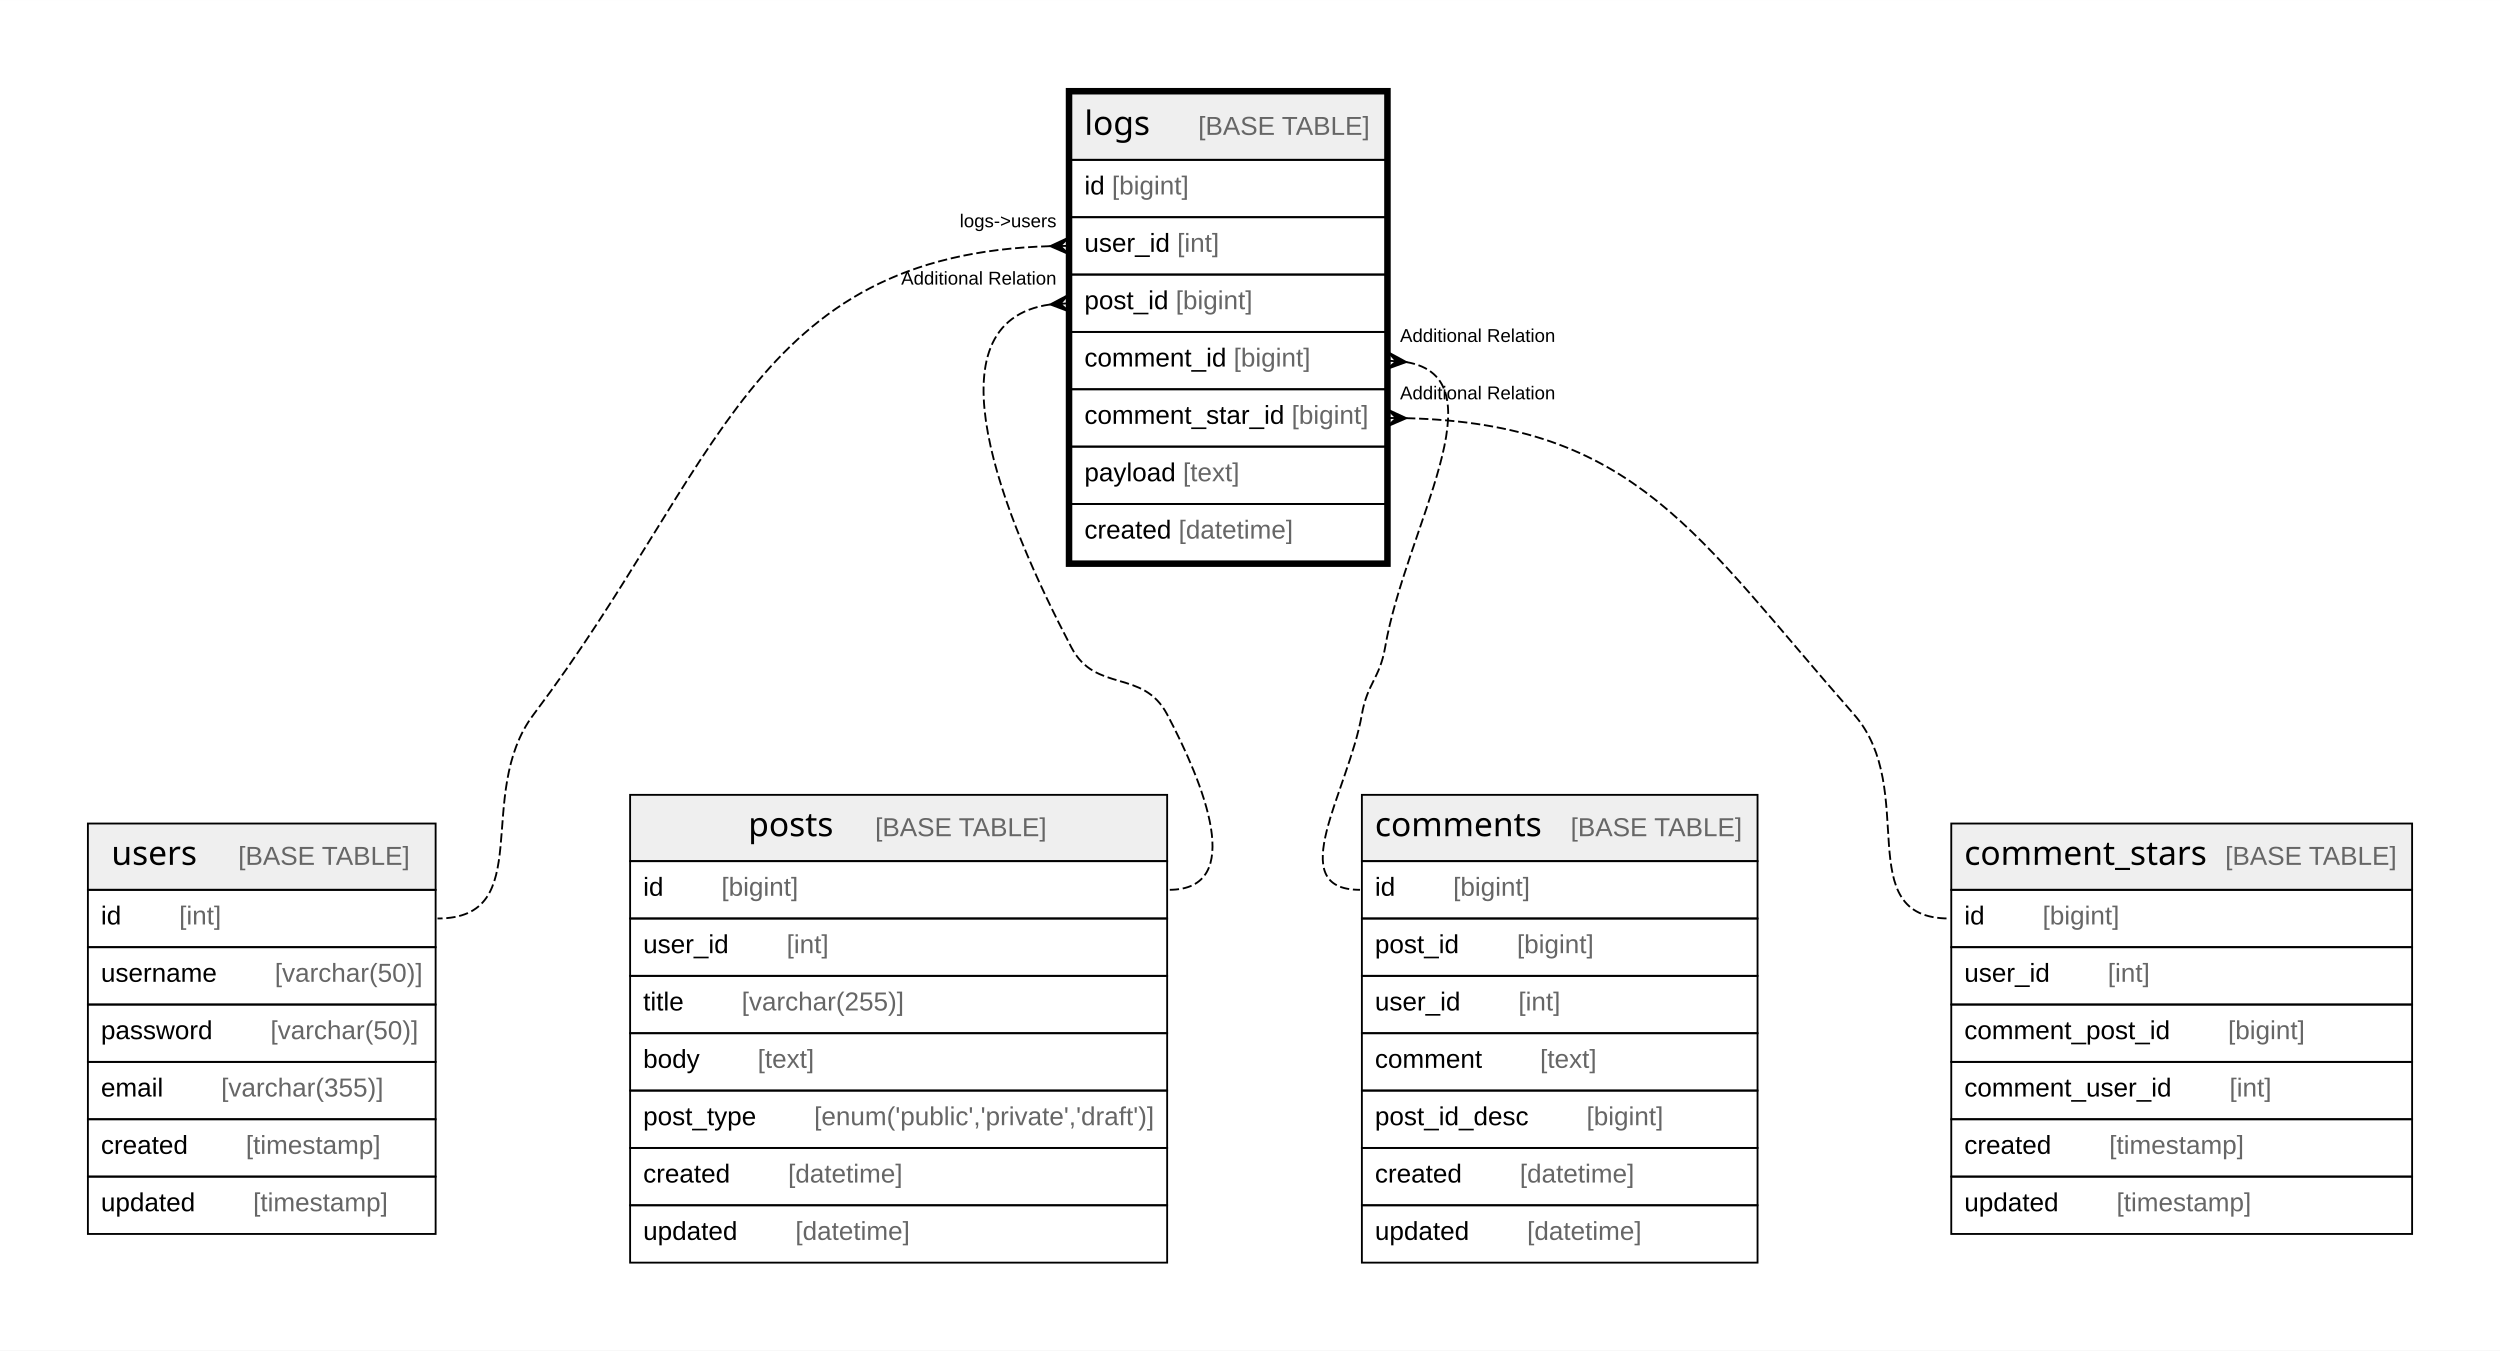
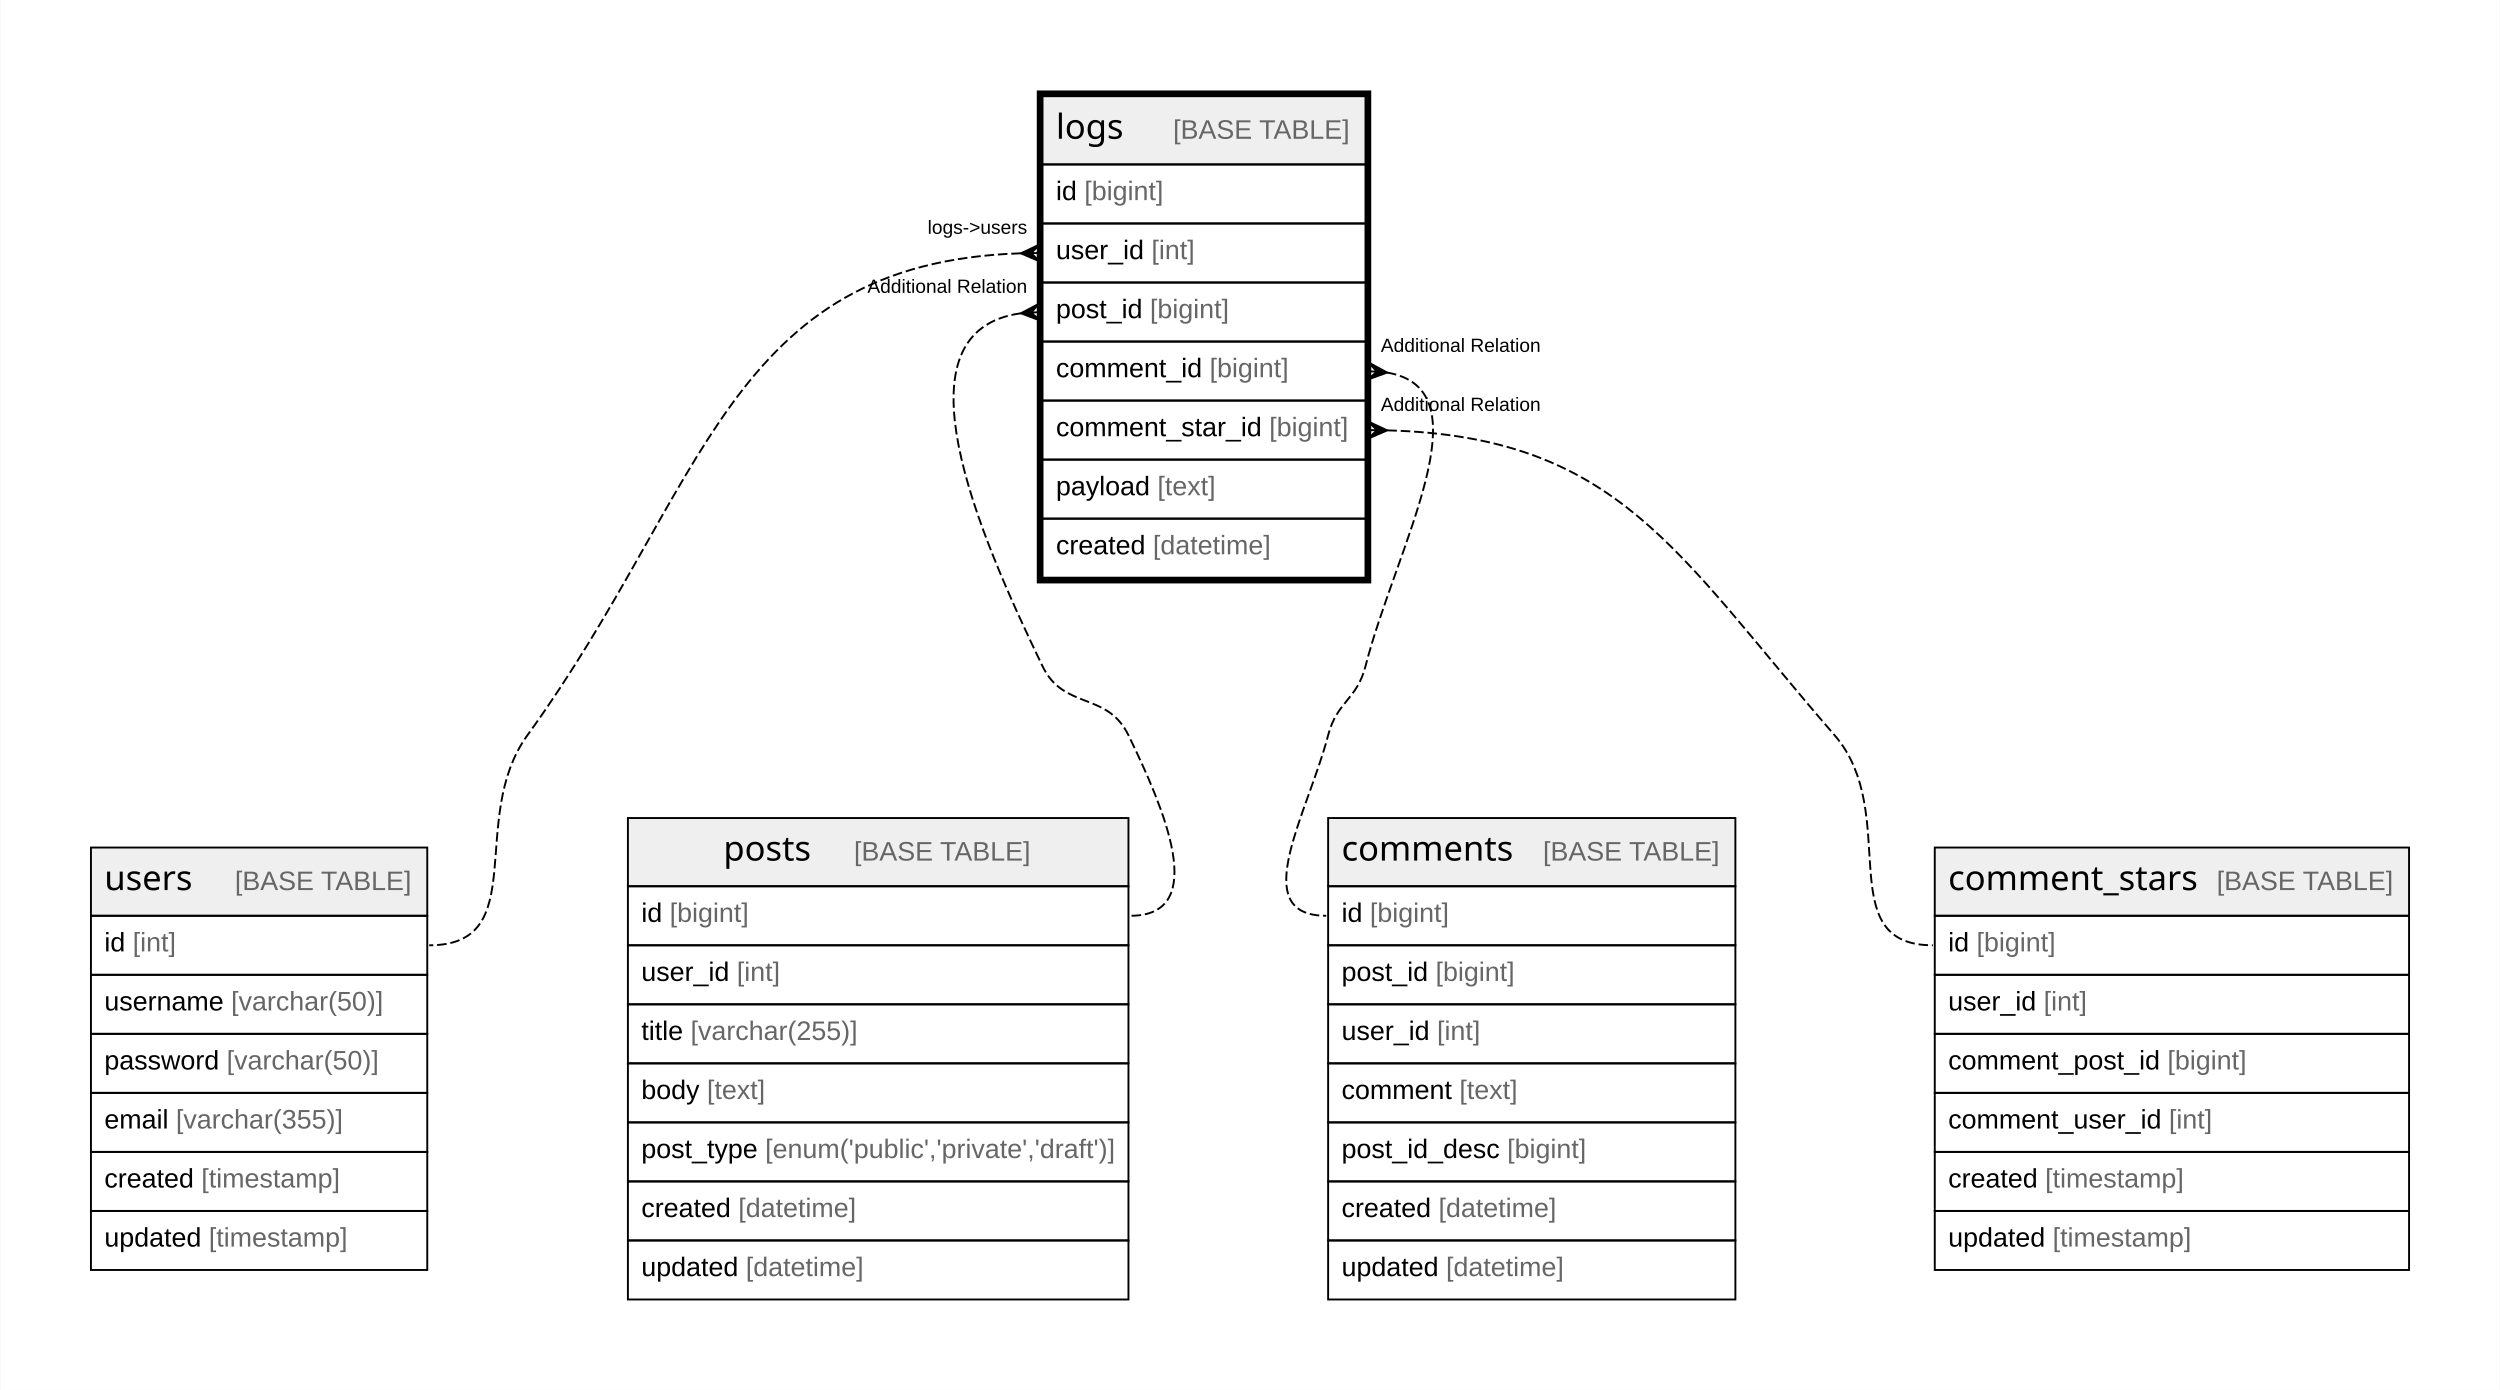
- <svg xmlns="http://www.w3.org/2000/svg" width="1342pt" height="725pt" viewBox="0.00 0.00 1342.50 725.20">
+ <svg xmlns="http://www.w3.org/2000/svg" width="1304pt" height="725pt" viewBox="0.00 0.00 1303.87 725.20">
  <g id="graph0" class="graph" transform="scale(1 1) rotate(0) translate(4 721.2)">
-     <polygon fill="white" stroke="none" points="-4,4 -4,-721.2 1338.5,-721.2 1338.5,4 -4,4" />
+     <polygon fill="white" stroke="none" points="-4,4 -4,-721.2 1299.87,-721.2 1299.87,4 -4,4" />
    <g id="node1" class="node">
-       <polygon fill="#efefef" stroke="none" points="571.32,-635.4 571.32,-671 739.81,-671 739.81,-635.4 571.32,-635.4" />
-       <polygon fill="none" stroke="black" points="571.32,-635.4 571.32,-671 739.81,-671 739.81,-635.4 571.32,-635.4" />
-       <text text-anchor="start" x="578.32" y="-648.8" font-family="Arial Bold" font-size="18.00">logs</text>
-       <text text-anchor="start" x="608.32" y="-648.8" font-family="Arial" font-size="14.00">    </text>
-       <text text-anchor="start" x="639.44" y="-648.8" font-family="Arial" font-size="14.00" fill="#666666">[BASE TABLE]</text>
-       <polygon fill="none" stroke="black" points="571.32,-604.6 571.32,-635.4 739.81,-635.4 739.81,-604.6 571.32,-604.6" />
-       <text text-anchor="start" x="578.32" y="-616.8" font-family="Arial" font-size="14.00">id </text>
-       <text text-anchor="start" x="593.1" y="-616.8" font-family="Arial" font-size="14.00" fill="#666666">[bigint]</text>
-       <polygon fill="none" stroke="black" points="571.32,-573.8 571.32,-604.6 739.81,-604.6 739.81,-573.8 571.32,-573.8" />
-       <text text-anchor="start" x="578.32" y="-586" font-family="Arial" font-size="14.00">user_id </text>
-       <text text-anchor="start" x="628.12" y="-586" font-family="Arial" font-size="14.00" fill="#666666">[int]</text>
-       <polygon fill="none" stroke="black" points="571.32,-543 571.32,-573.8 739.81,-573.8 739.81,-543 571.32,-543" />
-       <text text-anchor="start" x="578.32" y="-555.2" font-family="Arial" font-size="14.00">post_id </text>
-       <text text-anchor="start" x="627.35" y="-555.2" font-family="Arial" font-size="14.00" fill="#666666">[bigint]</text>
-       <polygon fill="none" stroke="black" points="571.32,-512.2 571.32,-543 739.81,-543 739.81,-512.2 571.32,-512.2" />
-       <text text-anchor="start" x="578.32" y="-524.4" font-family="Arial" font-size="14.00">comment_id </text>
-       <text text-anchor="start" x="658.46" y="-524.4" font-family="Arial" font-size="14.00" fill="#666666">[bigint]</text>
-       <polygon fill="none" stroke="black" points="571.32,-481.4 571.32,-512.2 739.81,-512.2 739.81,-481.4 571.32,-481.4" />
-       <text text-anchor="start" x="578.32" y="-493.6" font-family="Arial" font-size="14.00">comment_star_id </text>
-       <text text-anchor="start" x="689.59" y="-493.6" font-family="Arial" font-size="14.00" fill="#666666">[bigint]</text>
-       <polygon fill="none" stroke="black" points="571.32,-450.6 571.32,-481.4 739.81,-481.4 739.81,-450.6 571.32,-450.6" />
-       <text text-anchor="start" x="578.32" y="-462.8" font-family="Arial" font-size="14.00">payload </text>
-       <text text-anchor="start" x="631.25" y="-462.8" font-family="Arial" font-size="14.00" fill="#666666">[text]</text>
-       <polygon fill="none" stroke="black" points="571.32,-419.8 571.32,-450.6 739.81,-450.6 739.81,-419.8 571.32,-419.8" />
-       <text text-anchor="start" x="578.32" y="-432" font-family="Arial" font-size="14.00">created </text>
-       <text text-anchor="start" x="628.9" y="-432" font-family="Arial" font-size="14.00" fill="#666666">[datetime]</text>
-       <polygon fill="none" stroke="black" stroke-width="3" points="569.82,-418.3 569.82,-672.5 741.31,-672.5 741.31,-418.3 569.82,-418.3" />
+       <polygon fill="#efefef" stroke="none" points="539.69,-635.4 539.69,-671 708.19,-671 708.19,-635.4 539.69,-635.4" />
+       <polygon fill="none" stroke="black" points="539.69,-635.4 539.69,-671 708.19,-671 708.19,-635.4 539.69,-635.4" />
+       <text text-anchor="start" x="546.69" y="-648.8" font-family="Arial Bold" font-size="18.00">logs</text>
+       <text text-anchor="start" x="576.7" y="-648.8" font-family="Arial" font-size="14.00">    </text>
+       <text text-anchor="start" x="607.82" y="-648.8" font-family="Arial" font-size="14.00" fill="#666666">[BASE TABLE]</text>
+       <polygon fill="none" stroke="black" points="539.69,-604.6 539.69,-635.4 708.19,-635.4 708.19,-604.6 539.69,-604.6" />
+       <text text-anchor="start" x="546.69" y="-616.8" font-family="Arial" font-size="14.00">id </text>
+       <text text-anchor="start" x="561.48" y="-616.8" font-family="Arial" font-size="14.00" fill="#666666">[bigint]</text>
+       <polygon fill="none" stroke="black" points="539.69,-573.8 539.69,-604.6 708.19,-604.6 708.19,-573.8 539.69,-573.8" />
+       <text text-anchor="start" x="546.69" y="-586" font-family="Arial" font-size="14.00">user_id </text>
+       <text text-anchor="start" x="596.5" y="-586" font-family="Arial" font-size="14.00" fill="#666666">[int]</text>
+       <polygon fill="none" stroke="black" points="539.69,-543 539.69,-573.8 708.19,-573.8 708.19,-543 539.69,-543" />
+       <text text-anchor="start" x="546.69" y="-555.2" font-family="Arial" font-size="14.00">post_id </text>
+       <text text-anchor="start" x="595.73" y="-555.2" font-family="Arial" font-size="14.00" fill="#666666">[bigint]</text>
+       <polygon fill="none" stroke="black" points="539.69,-512.2 539.69,-543 708.19,-543 708.19,-512.2 539.69,-512.2" />
+       <text text-anchor="start" x="546.69" y="-524.4" font-family="Arial" font-size="14.00">comment_id </text>
+       <text text-anchor="start" x="626.84" y="-524.4" font-family="Arial" font-size="14.00" fill="#666666">[bigint]</text>
+       <polygon fill="none" stroke="black" points="539.69,-481.4 539.69,-512.2 708.19,-512.2 708.19,-481.4 539.69,-481.4" />
+       <text text-anchor="start" x="546.69" y="-493.6" font-family="Arial" font-size="14.00">comment_star_id </text>
+       <text text-anchor="start" x="657.96" y="-493.6" font-family="Arial" font-size="14.00" fill="#666666">[bigint]</text>
+       <polygon fill="none" stroke="black" points="539.69,-450.6 539.69,-481.4 708.19,-481.4 708.19,-450.6 539.69,-450.6" />
+       <text text-anchor="start" x="546.69" y="-462.8" font-family="Arial" font-size="14.00">payload </text>
+       <text text-anchor="start" x="599.62" y="-462.8" font-family="Arial" font-size="14.00" fill="#666666">[text]</text>
+       <polygon fill="none" stroke="black" points="539.69,-419.8 539.69,-450.6 708.19,-450.6 708.19,-419.8 539.69,-419.8" />
+       <text text-anchor="start" x="546.69" y="-432" font-family="Arial" font-size="14.00">created </text>
+       <text text-anchor="start" x="597.28" y="-432" font-family="Arial" font-size="14.00" fill="#666666">[datetime]</text>
+       <polygon fill="none" stroke="black" stroke-width="3" points="538.19,-418.3 538.19,-672.5 709.69,-672.5 709.69,-418.3 538.19,-418.3" />
    </g>
    <g id="node2" class="node">
-       <polygon fill="#efefef" stroke="none" points="43.2,-243.4 43.2,-279 229.93,-279 229.93,-243.4 43.2,-243.4" />
-       <polygon fill="none" stroke="black" points="43.2,-243.4 43.2,-279 229.93,-279 229.93,-243.4 43.2,-243.4" />
-       <text text-anchor="start" x="55.82" y="-256.8" font-family="Arial Bold" font-size="18.00">users</text>
-       <text text-anchor="start" x="92.82" y="-256.8" font-family="Arial" font-size="14.00">    </text>
-       <text text-anchor="start" x="123.93" y="-256.8" font-family="Arial" font-size="14.00" fill="#666666">[BASE TABLE]</text>
-       <polygon fill="none" stroke="black" points="43.2,-212.6 43.2,-243.4 229.93,-243.4 229.93,-212.6 43.2,-212.6" />
-       <text text-anchor="start" x="50.2" y="-224.8" font-family="Arial" font-size="14.00">id    </text>
-       <text text-anchor="start" x="92.21" y="-224.8" font-family="Arial" font-size="14.00" fill="#666666">[int]</text>
-       <polygon fill="none" stroke="black" points="43.2,-181.8 43.2,-212.6 229.93,-212.6 229.93,-181.8 43.2,-181.8" />
-       <text text-anchor="start" x="50.2" y="-194" font-family="Arial" font-size="14.00">username    </text>
-       <text text-anchor="start" x="143.57" y="-194" font-family="Arial" font-size="14.00" fill="#666666">[varchar(50)]</text>
-       <polygon fill="none" stroke="black" points="43.2,-151 43.2,-181.8 229.93,-181.8 229.93,-151 43.2,-151" />
-       <text text-anchor="start" x="50.2" y="-163.2" font-family="Arial" font-size="14.00">password    </text>
-       <text text-anchor="start" x="141.23" y="-163.2" font-family="Arial" font-size="14.00" fill="#666666">[varchar(50)]</text>
-       <polygon fill="none" stroke="black" points="43.2,-120.2 43.2,-151 229.93,-151 229.93,-120.2 43.2,-120.2" />
-       <text text-anchor="start" x="50.2" y="-132.4" font-family="Arial" font-size="14.00">email    </text>
-       <text text-anchor="start" x="114.77" y="-132.4" font-family="Arial" font-size="14.00" fill="#666666">[varchar(355)]</text>
-       <polygon fill="none" stroke="black" points="43.2,-89.4 43.2,-120.2 229.93,-120.2 229.93,-89.4 43.2,-89.4" />
-       <text text-anchor="start" x="50.2" y="-101.6" font-family="Arial" font-size="14.00">created    </text>
-       <text text-anchor="start" x="128.01" y="-101.6" font-family="Arial" font-size="14.00" fill="#666666">[timestamp]</text>
-       <polygon fill="none" stroke="black" points="43.2,-58.6 43.2,-89.4 229.93,-89.4 229.93,-58.6 43.2,-58.6" />
-       <text text-anchor="start" x="50.2" y="-70.8" font-family="Arial" font-size="14.00">updated    </text>
-       <text text-anchor="start" x="131.92" y="-70.8" font-family="Arial" font-size="14.00" fill="#666666">[timestamp]</text>
+       <polygon fill="#efefef" stroke="none" points="43.2,-243.4 43.2,-279 218.68,-279 218.68,-243.4 43.2,-243.4" />
+       <polygon fill="none" stroke="black" points="43.2,-243.4 43.2,-279 218.68,-279 218.68,-243.4 43.2,-243.4" />
+       <text text-anchor="start" x="50.2" y="-256.8" font-family="Arial Bold" font-size="18.00">users</text>
+       <text text-anchor="start" x="87.19" y="-256.8" font-family="Arial" font-size="14.00">    </text>
+       <text text-anchor="start" x="118.31" y="-256.8" font-family="Arial" font-size="14.00" fill="#666666">[BASE TABLE]</text>
+       <polygon fill="none" stroke="black" points="43.2,-212.6 43.2,-243.4 218.68,-243.4 218.68,-212.6 43.2,-212.6" />
+       <text text-anchor="start" x="50.2" y="-224.8" font-family="Arial" font-size="14.00">id </text>
+       <text text-anchor="start" x="64.99" y="-224.8" font-family="Arial" font-size="14.00" fill="#666666">[int]</text>
+       <polygon fill="none" stroke="black" points="43.2,-181.8 43.2,-212.6 218.68,-212.6 218.68,-181.8 43.2,-181.8" />
+       <text text-anchor="start" x="50.2" y="-194" font-family="Arial" font-size="14.00">username </text>
+       <text text-anchor="start" x="116.34" y="-194" font-family="Arial" font-size="14.00" fill="#666666">[varchar(50)]</text>
+       <polygon fill="none" stroke="black" points="43.2,-151 43.2,-181.8 218.68,-181.8 218.68,-151 43.2,-151" />
+       <text text-anchor="start" x="50.2" y="-163.2" font-family="Arial" font-size="14.00">password </text>
+       <text text-anchor="start" x="114.01" y="-163.2" font-family="Arial" font-size="14.00" fill="#666666">[varchar(50)]</text>
+       <polygon fill="none" stroke="black" points="43.2,-120.2 43.2,-151 218.68,-151 218.68,-120.2 43.2,-120.2" />
+       <text text-anchor="start" x="50.2" y="-132.4" font-family="Arial" font-size="14.00">email </text>
+       <text text-anchor="start" x="87.54" y="-132.4" font-family="Arial" font-size="14.00" fill="#666666">[varchar(355)]</text>
+       <polygon fill="none" stroke="black" points="43.2,-89.4 43.2,-120.2 218.68,-120.2 218.68,-89.4 43.2,-89.4" />
+       <text text-anchor="start" x="50.2" y="-101.6" font-family="Arial" font-size="14.00">created </text>
+       <text text-anchor="start" x="100.79" y="-101.6" font-family="Arial" font-size="14.00" fill="#666666">[timestamp]</text>
+       <polygon fill="none" stroke="black" points="43.2,-58.6 43.2,-89.4 218.68,-89.4 218.68,-58.6 43.2,-58.6" />
+       <text text-anchor="start" x="50.2" y="-70.8" font-family="Arial" font-size="14.00">updated </text>
+       <text text-anchor="start" x="104.7" y="-70.8" font-family="Arial" font-size="14.00" fill="#666666">[timestamp]</text>
    </g>
    <g id="edge1" class="edge">
-       <path fill="none" stroke="black" stroke-dasharray="5,2" d="M560.06,-589.05C399.76,-584.43 382.78,-470.44 282.57,-337.6 250.14,-294.61 284.78,-228 230.93,-228" />
-       <polygon fill="black" stroke="black" points="559.98,-589.05 569.92,-593.69 565.32,-589.13 569.65,-589.19 569.65,-589.19 569.65,-589.19 565.32,-589.13 570.05,-584.7 559.98,-589.05" />
-       <text text-anchor="start" x="511.35" y="-599.2" font-family="Arial" font-size="10.00">logs-&gt;users</text>
+       <path fill="none" stroke="black" stroke-dasharray="5,2" d="M528.38,-589.04C374.99,-584.07 364.69,-467 270.94,-337.6 239.39,-294.05 273.46,-228 219.68,-228" />
+       <polygon fill="black" stroke="black" points="528.36,-589.04 538.29,-593.69 533.69,-589.12 538.02,-589.19 538.02,-589.19 538.02,-589.19 533.69,-589.12 538.43,-584.7 528.36,-589.04" />
+       <text text-anchor="start" x="479.73" y="-599.2" font-family="Arial" font-size="10.00">logs-&gt;users</text>
    </g>
    <g id="node3" class="node">
-       <polygon fill="#efefef" stroke="none" points="334.37,-258.8 334.37,-294.4 622.76,-294.4 622.76,-258.8 334.37,-258.8" />
-       <polygon fill="none" stroke="black" points="334.37,-258.8 334.37,-294.4 622.76,-294.4 622.76,-258.8 334.37,-258.8" />
-       <text text-anchor="start" x="397.82" y="-272.2" font-family="Arial Bold" font-size="18.00">posts</text>
-       <text text-anchor="start" x="434.83" y="-272.2" font-family="Arial" font-size="14.00">    </text>
-       <text text-anchor="start" x="465.94" y="-272.2" font-family="Arial" font-size="14.00" fill="#666666">[BASE TABLE]</text>
-       <polygon fill="none" stroke="black" points="334.37,-228 334.37,-258.8 622.76,-258.8 622.76,-228 334.37,-228" />
-       <text text-anchor="start" x="341.37" y="-240.2" font-family="Arial" font-size="14.00">id    </text>
-       <text text-anchor="start" x="383.39" y="-240.2" font-family="Arial" font-size="14.00" fill="#666666">[bigint]</text>
-       <polygon fill="none" stroke="black" points="334.37,-197.2 334.37,-228 622.76,-228 622.76,-197.2 334.37,-197.2" />
-       <text text-anchor="start" x="341.37" y="-209.4" font-family="Arial" font-size="14.00">user_id    </text>
-       <text text-anchor="start" x="418.41" y="-209.4" font-family="Arial" font-size="14.00" fill="#666666">[int]</text>
-       <polygon fill="none" stroke="black" points="334.37,-166.4 334.37,-197.2 622.76,-197.2 622.76,-166.4 334.37,-166.4" />
-       <text text-anchor="start" x="341.37" y="-178.6" font-family="Arial" font-size="14.00">title    </text>
-       <text text-anchor="start" x="394.28" y="-178.6" font-family="Arial" font-size="14.00" fill="#666666">[varchar(255)]</text>
-       <polygon fill="none" stroke="black" points="334.37,-135.6 334.37,-166.4 622.76,-166.4 622.76,-135.6 334.37,-135.6" />
-       <text text-anchor="start" x="341.37" y="-147.8" font-family="Arial" font-size="14.00">body    </text>
-       <text text-anchor="start" x="402.85" y="-147.8" font-family="Arial" font-size="14.00" fill="#666666">[text]</text>
-       <polygon fill="none" stroke="black" points="334.37,-104.8 334.37,-135.6 622.76,-135.6 622.76,-104.8 334.37,-104.8" />
-       <text text-anchor="start" x="341.37" y="-117" font-family="Arial" font-size="14.00">post_type    </text>
-       <text text-anchor="start" x="433.2" y="-117" font-family="Arial" font-size="14.00" fill="#666666">[enum('public','private','draft')]</text>
-       <polygon fill="none" stroke="black" points="334.37,-74 334.37,-104.8 622.76,-104.8 622.76,-74 334.37,-74" />
-       <text text-anchor="start" x="341.37" y="-86.2" font-family="Arial" font-size="14.00">created    </text>
-       <text text-anchor="start" x="419.19" y="-86.2" font-family="Arial" font-size="14.00" fill="#666666">[datetime]</text>
-       <polygon fill="none" stroke="black" points="334.37,-43.2 334.37,-74 622.76,-74 622.76,-43.2 334.37,-43.2" />
-       <text text-anchor="start" x="341.37" y="-55.4" font-family="Arial" font-size="14.00">updated    </text>
-       <text text-anchor="start" x="423.1" y="-55.4" font-family="Arial" font-size="14.00" fill="#666666">[datetime]</text>
+       <polygon fill="#efefef" stroke="none" points="323.36,-258.8 323.36,-294.4 584.52,-294.4 584.52,-258.8 323.36,-258.8" />
+       <polygon fill="none" stroke="black" points="323.36,-258.8 323.36,-294.4 584.52,-294.4 584.52,-258.8 323.36,-258.8" />
+       <text text-anchor="start" x="373.19" y="-272.2" font-family="Arial Bold" font-size="18.00">posts</text>
+       <text text-anchor="start" x="410.2" y="-272.2" font-family="Arial" font-size="14.00">    </text>
+       <text text-anchor="start" x="441.32" y="-272.2" font-family="Arial" font-size="14.00" fill="#666666">[BASE TABLE]</text>
+       <polygon fill="none" stroke="black" points="323.36,-228 323.36,-258.8 584.52,-258.8 584.52,-228 323.36,-228" />
+       <text text-anchor="start" x="330.36" y="-240.2" font-family="Arial" font-size="14.00">id </text>
+       <text text-anchor="start" x="345.15" y="-240.2" font-family="Arial" font-size="14.00" fill="#666666">[bigint]</text>
+       <polygon fill="none" stroke="black" points="323.36,-197.2 323.36,-228 584.52,-228 584.52,-197.2 323.36,-197.2" />
+       <text text-anchor="start" x="330.36" y="-209.4" font-family="Arial" font-size="14.00">user_id </text>
+       <text text-anchor="start" x="380.17" y="-209.4" font-family="Arial" font-size="14.00" fill="#666666">[int]</text>
+       <polygon fill="none" stroke="black" points="323.36,-166.4 323.36,-197.2 584.52,-197.2 584.52,-166.4 323.36,-166.4" />
+       <text text-anchor="start" x="330.36" y="-178.6" font-family="Arial" font-size="14.00">title </text>
+       <text text-anchor="start" x="356.04" y="-178.6" font-family="Arial" font-size="14.00" fill="#666666">[varchar(255)]</text>
+       <polygon fill="none" stroke="black" points="323.36,-135.6 323.36,-166.4 584.52,-166.4 584.52,-135.6 323.36,-135.6" />
+       <text text-anchor="start" x="330.36" y="-147.8" font-family="Arial" font-size="14.00">body </text>
+       <text text-anchor="start" x="364.61" y="-147.8" font-family="Arial" font-size="14.00" fill="#666666">[text]</text>
+       <polygon fill="none" stroke="black" points="323.36,-104.8 323.36,-135.6 584.52,-135.6 584.52,-104.8 323.36,-104.8" />
+       <text text-anchor="start" x="330.36" y="-117" font-family="Arial" font-size="14.00">post_type </text>
+       <text text-anchor="start" x="394.96" y="-117" font-family="Arial" font-size="14.00" fill="#666666">[enum('public','private','draft')]</text>
+       <polygon fill="none" stroke="black" points="323.36,-74 323.36,-104.8 584.52,-104.8 584.52,-74 323.36,-74" />
+       <text text-anchor="start" x="330.36" y="-86.2" font-family="Arial" font-size="14.00">created </text>
+       <text text-anchor="start" x="380.95" y="-86.2" font-family="Arial" font-size="14.00" fill="#666666">[datetime]</text>
+       <polygon fill="none" stroke="black" points="323.36,-43.2 323.36,-74 584.52,-74 584.52,-43.2 323.36,-43.2" />
+       <text text-anchor="start" x="330.36" y="-55.4" font-family="Arial" font-size="14.00">updated </text>
+       <text text-anchor="start" x="384.86" y="-55.4" font-family="Arial" font-size="14.00" fill="#666666">[datetime]</text>
    </g>
    <g id="edge2" class="edge">
-       <path fill="none" stroke="black" stroke-dasharray="5,2" d="M560.01,-557.74C492.21,-548.41 534.9,-443.08 571.32,-373.6 584.27,-348.89 609.74,-362.28 622.76,-337.6 642.29,-300.57 665.62,-243.4 623.76,-243.4" />
-       <polygon fill="black" stroke="black" points="560,-557.74 569.69,-562.87 565.33,-558.08 569.65,-558.36 569.65,-558.36 569.65,-558.36 565.33,-558.08 570.27,-553.89 560,-557.74" />
-       <text text-anchor="start" x="479.93" y="-568.4" font-family="Arial" font-size="10.00">Additional Relation</text>
+       <path fill="none" stroke="black" stroke-dasharray="5,2" d="M528.4,-557.74C460.8,-548.52 505.59,-444.24 539.69,-373.6 550.8,-350.59 573.35,-360.58 584.52,-337.6 602.82,-299.94 627.39,-243.4 585.52,-243.4" />
+       <polygon fill="black" stroke="black" points="528.38,-557.74 538.07,-562.87 533.7,-558.08 538.03,-558.36 538.03,-558.36 538.03,-558.36 533.7,-558.08 538.65,-553.89 528.38,-557.74" />
+       <text text-anchor="start" x="448.3" y="-568.4" font-family="Arial" font-size="10.00">Additional Relation</text>
    </g>
    <g id="node4" class="node">
-       <polygon fill="#efefef" stroke="none" points="727.33,-258.8 727.33,-294.4 939.8,-294.4 939.8,-258.8 727.33,-258.8" />
-       <polygon fill="none" stroke="black" points="727.33,-258.8 727.33,-294.4 939.8,-294.4 939.8,-258.8 727.33,-258.8" />
-       <text text-anchor="start" x="734.33" y="-272.2" font-family="Arial Bold" font-size="18.00">comments</text>
-       <text text-anchor="start" x="808.31" y="-272.2" font-family="Arial" font-size="14.00">    </text>
-       <text text-anchor="start" x="839.43" y="-272.2" font-family="Arial" font-size="14.00" fill="#666666">[BASE TABLE]</text>
-       <polygon fill="none" stroke="black" points="727.33,-228 727.33,-258.8 939.8,-258.8 939.8,-228 727.33,-228" />
-       <text text-anchor="start" x="734.33" y="-240.2" font-family="Arial" font-size="14.00">id    </text>
-       <text text-anchor="start" x="776.34" y="-240.2" font-family="Arial" font-size="14.00" fill="#666666">[bigint]</text>
-       <polygon fill="none" stroke="black" points="727.33,-197.2 727.33,-228 939.8,-228 939.8,-197.2 727.33,-197.2" />
-       <text text-anchor="start" x="734.33" y="-209.4" font-family="Arial" font-size="14.00">post_id    </text>
-       <text text-anchor="start" x="810.59" y="-209.4" font-family="Arial" font-size="14.00" fill="#666666">[bigint]</text>
-       <polygon fill="none" stroke="black" points="727.33,-166.4 727.33,-197.2 939.8,-197.2 939.8,-166.4 727.33,-166.4" />
-       <text text-anchor="start" x="734.33" y="-178.6" font-family="Arial" font-size="14.00">user_id    </text>
-       <text text-anchor="start" x="811.36" y="-178.6" font-family="Arial" font-size="14.00" fill="#666666">[int]</text>
-       <polygon fill="none" stroke="black" points="727.33,-135.6 727.33,-166.4 939.8,-166.4 939.8,-135.6 727.33,-135.6" />
-       <text text-anchor="start" x="734.33" y="-147.8" font-family="Arial" font-size="14.00">comment    </text>
-       <text text-anchor="start" x="823.02" y="-147.8" font-family="Arial" font-size="14.00" fill="#666666">[text]</text>
-       <polygon fill="none" stroke="black" points="727.33,-104.8 727.33,-135.6 939.8,-135.6 939.8,-104.8 727.33,-104.8" />
-       <text text-anchor="start" x="734.33" y="-117" font-family="Arial" font-size="14.00">post_id_desc    </text>
-       <text text-anchor="start" x="847.95" y="-117" font-family="Arial" font-size="14.00" fill="#666666">[bigint]</text>
-       <polygon fill="none" stroke="black" points="727.33,-74 727.33,-104.8 939.8,-104.8 939.8,-74 727.33,-74" />
-       <text text-anchor="start" x="734.33" y="-86.2" font-family="Arial" font-size="14.00">created    </text>
-       <text text-anchor="start" x="812.14" y="-86.2" font-family="Arial" font-size="14.00" fill="#666666">[datetime]</text>
-       <polygon fill="none" stroke="black" points="727.33,-43.2 727.33,-74 939.8,-74 939.8,-43.2 727.33,-43.2" />
-       <text text-anchor="start" x="734.33" y="-55.4" font-family="Arial" font-size="14.00">updated    </text>
-       <text text-anchor="start" x="816.05" y="-55.4" font-family="Arial" font-size="14.00" fill="#666666">[datetime]</text>
+       <polygon fill="#efefef" stroke="none" points="688.7,-258.8 688.7,-294.4 901.18,-294.4 901.18,-258.8 688.7,-258.8" />
+       <polygon fill="none" stroke="black" points="688.7,-258.8 688.7,-294.4 901.18,-294.4 901.18,-258.8 688.7,-258.8" />
+       <text text-anchor="start" x="695.7" y="-272.2" font-family="Arial Bold" font-size="18.00">comments</text>
+       <text text-anchor="start" x="769.69" y="-272.2" font-family="Arial" font-size="14.00">    </text>
+       <text text-anchor="start" x="800.81" y="-272.2" font-family="Arial" font-size="14.00" fill="#666666">[BASE TABLE]</text>
+       <polygon fill="none" stroke="black" points="688.7,-228 688.7,-258.8 901.18,-258.8 901.18,-228 688.7,-228" />
+       <text text-anchor="start" x="695.7" y="-240.2" font-family="Arial" font-size="14.00">id </text>
+       <text text-anchor="start" x="710.49" y="-240.2" font-family="Arial" font-size="14.00" fill="#666666">[bigint]</text>
+       <polygon fill="none" stroke="black" points="688.7,-197.2 688.7,-228 901.18,-228 901.18,-197.2 688.7,-197.2" />
+       <text text-anchor="start" x="695.7" y="-209.4" font-family="Arial" font-size="14.00">post_id </text>
+       <text text-anchor="start" x="744.74" y="-209.4" font-family="Arial" font-size="14.00" fill="#666666">[bigint]</text>
+       <polygon fill="none" stroke="black" points="688.7,-166.4 688.7,-197.2 901.18,-197.2 901.18,-166.4 688.7,-166.4" />
+       <text text-anchor="start" x="695.7" y="-178.6" font-family="Arial" font-size="14.00">user_id </text>
+       <text text-anchor="start" x="745.51" y="-178.6" font-family="Arial" font-size="14.00" fill="#666666">[int]</text>
+       <polygon fill="none" stroke="black" points="688.7,-135.6 688.7,-166.4 901.18,-166.4 901.18,-135.6 688.7,-135.6" />
+       <text text-anchor="start" x="695.7" y="-147.8" font-family="Arial" font-size="14.00">comment </text>
+       <text text-anchor="start" x="757.17" y="-147.8" font-family="Arial" font-size="14.00" fill="#666666">[text]</text>
+       <polygon fill="none" stroke="black" points="688.7,-104.8 688.7,-135.6 901.18,-135.6 901.18,-104.8 688.7,-104.8" />
+       <text text-anchor="start" x="695.7" y="-117" font-family="Arial" font-size="14.00">post_id_desc </text>
+       <text text-anchor="start" x="782.1" y="-117" font-family="Arial" font-size="14.00" fill="#666666">[bigint]</text>
+       <polygon fill="none" stroke="black" points="688.7,-74 688.7,-104.8 901.18,-104.8 901.18,-74 688.7,-74" />
+       <text text-anchor="start" x="695.7" y="-86.2" font-family="Arial" font-size="14.00">created </text>
+       <text text-anchor="start" x="746.29" y="-86.2" font-family="Arial" font-size="14.00" fill="#666666">[datetime]</text>
+       <polygon fill="none" stroke="black" points="688.7,-43.2 688.7,-74 901.18,-74 901.18,-43.2 688.7,-43.2" />
+       <text text-anchor="start" x="695.7" y="-55.4" font-family="Arial" font-size="14.00">updated </text>
+       <text text-anchor="start" x="750.2" y="-55.4" font-family="Arial" font-size="14.00" fill="#666666">[datetime]</text>
    </g>
    <g id="edge3" class="edge">
-       <path fill="none" stroke="black" stroke-dasharray="5,2" d="M750.94,-526.84C803.07,-518.19 750.77,-437.37 739.81,-373.6 736.94,-356.91 730.23,-354.28 727.33,-337.6 720.15,-296.35 684.46,-243.4 726.33,-243.4" />
-       <polygon fill="black" stroke="black" points="751.12,-526.83 740.81,-523.09 745.8,-527.23 741.48,-527.55 741.48,-527.55 741.48,-527.55 745.8,-527.23 741.48,-532.06 751.12,-526.83" />
-       <text text-anchor="start" x="747.81" y="-537.6" font-family="Arial" font-size="10.00">Additional Relation</text>
+       <path fill="none" stroke="black" stroke-dasharray="5,2" d="M719.36,-526.83C772.01,-518.07 724.28,-436.27 708.19,-373.6 703.66,-355.98 693.26,-355.21 688.7,-337.6 678.21,-297.07 645.83,-243.4 687.7,-243.4" />
+       <polygon fill="black" stroke="black" points="719.49,-526.82 709.18,-523.09 714.17,-527.22 709.86,-527.55 709.86,-527.55 709.86,-527.55 714.17,-527.22 709.86,-532.06 719.49,-526.82" />
+       <text text-anchor="start" x="716.19" y="-537.6" font-family="Arial" font-size="10.00">Additional Relation</text>
    </g>
    <g id="node5" class="node">
-       <polygon fill="#efefef" stroke="none" points="1043.83,-243.4 1043.83,-279 1291.3,-279 1291.3,-243.4 1043.83,-243.4" />
-       <polygon fill="none" stroke="black" points="1043.83,-243.4 1043.83,-279 1291.3,-279 1291.3,-243.4 1043.83,-243.4" />
-       <text text-anchor="start" x="1050.83" y="-256.8" font-family="Arial Bold" font-size="18.00">comment_stars</text>
-       <text text-anchor="start" x="1159.81" y="-256.8" font-family="Arial" font-size="14.00">    </text>
-       <text text-anchor="start" x="1190.93" y="-256.8" font-family="Arial" font-size="14.00" fill="#666666">[BASE TABLE]</text>
-       <polygon fill="none" stroke="black" points="1043.83,-212.6 1043.83,-243.4 1291.3,-243.4 1291.3,-212.6 1043.83,-212.6" />
-       <text text-anchor="start" x="1050.83" y="-224.8" font-family="Arial" font-size="14.00">id    </text>
-       <text text-anchor="start" x="1092.85" y="-224.8" font-family="Arial" font-size="14.00" fill="#666666">[bigint]</text>
-       <polygon fill="none" stroke="black" points="1043.83,-181.8 1043.83,-212.6 1291.3,-212.6 1291.3,-181.8 1043.83,-181.8" />
-       <text text-anchor="start" x="1050.83" y="-194" font-family="Arial" font-size="14.00">user_id    </text>
-       <text text-anchor="start" x="1127.87" y="-194" font-family="Arial" font-size="14.00" fill="#666666">[int]</text>
-       <polygon fill="none" stroke="black" points="1043.83,-151 1043.83,-181.8 1291.3,-181.8 1291.3,-151 1043.83,-151" />
-       <text text-anchor="start" x="1050.83" y="-163.2" font-family="Arial" font-size="14.00">comment_post_id    </text>
-       <text text-anchor="start" x="1192.45" y="-163.2" font-family="Arial" font-size="14.00" fill="#666666">[bigint]</text>
-       <polygon fill="none" stroke="black" points="1043.83,-120.2 1043.83,-151 1291.3,-151 1291.3,-120.2 1043.83,-120.2" />
-       <text text-anchor="start" x="1050.83" y="-132.4" font-family="Arial" font-size="14.00">comment_user_id    </text>
-       <text text-anchor="start" x="1193.23" y="-132.4" font-family="Arial" font-size="14.00" fill="#666666">[int]</text>
-       <polygon fill="none" stroke="black" points="1043.83,-89.4 1043.83,-120.2 1291.3,-120.2 1291.3,-89.4 1043.83,-89.4" />
-       <text text-anchor="start" x="1050.83" y="-101.6" font-family="Arial" font-size="14.00">created    </text>
-       <text text-anchor="start" x="1128.65" y="-101.6" font-family="Arial" font-size="14.00" fill="#666666">[timestamp]</text>
-       <polygon fill="none" stroke="black" points="1043.83,-58.6 1043.83,-89.4 1291.3,-89.4 1291.3,-58.6 1043.83,-58.6" />
-       <text text-anchor="start" x="1050.83" y="-70.8" font-family="Arial" font-size="14.00">updated    </text>
-       <text text-anchor="start" x="1132.56" y="-70.8" font-family="Arial" font-size="14.00" fill="#666666">[timestamp]</text>
+       <polygon fill="#efefef" stroke="none" points="1005.21,-243.4 1005.21,-279 1252.67,-279 1252.67,-243.4 1005.21,-243.4" />
+       <polygon fill="none" stroke="black" points="1005.21,-243.4 1005.21,-279 1252.67,-279 1252.67,-243.4 1005.21,-243.4" />
+       <text text-anchor="start" x="1012.21" y="-256.8" font-family="Arial Bold" font-size="18.00">comment_stars</text>
+       <text text-anchor="start" x="1121.18" y="-256.8" font-family="Arial" font-size="14.00">    </text>
+       <text text-anchor="start" x="1152.3" y="-256.8" font-family="Arial" font-size="14.00" fill="#666666">[BASE TABLE]</text>
+       <polygon fill="none" stroke="black" points="1005.21,-212.6 1005.21,-243.4 1252.67,-243.4 1252.67,-212.6 1005.21,-212.6" />
+       <text text-anchor="start" x="1012.21" y="-224.8" font-family="Arial" font-size="14.00">id </text>
+       <text text-anchor="start" x="1026.99" y="-224.8" font-family="Arial" font-size="14.00" fill="#666666">[bigint]</text>
+       <polygon fill="none" stroke="black" points="1005.21,-181.8 1005.21,-212.6 1252.67,-212.6 1252.67,-181.8 1005.21,-181.8" />
+       <text text-anchor="start" x="1012.21" y="-194" font-family="Arial" font-size="14.00">user_id </text>
+       <text text-anchor="start" x="1062.02" y="-194" font-family="Arial" font-size="14.00" fill="#666666">[int]</text>
+       <polygon fill="none" stroke="black" points="1005.21,-151 1005.21,-181.8 1252.67,-181.8 1252.67,-151 1005.21,-151" />
+       <text text-anchor="start" x="1012.21" y="-163.2" font-family="Arial" font-size="14.00">comment_post_id </text>
+       <text text-anchor="start" x="1126.6" y="-163.2" font-family="Arial" font-size="14.00" fill="#666666">[bigint]</text>
+       <polygon fill="none" stroke="black" points="1005.21,-120.2 1005.21,-151 1252.67,-151 1252.67,-120.2 1005.21,-120.2" />
+       <text text-anchor="start" x="1012.21" y="-132.4" font-family="Arial" font-size="14.00">comment_user_id </text>
+       <text text-anchor="start" x="1127.37" y="-132.4" font-family="Arial" font-size="14.00" fill="#666666">[int]</text>
+       <polygon fill="none" stroke="black" points="1005.21,-89.4 1005.21,-120.2 1252.67,-120.2 1252.67,-89.4 1005.21,-89.4" />
+       <text text-anchor="start" x="1012.21" y="-101.6" font-family="Arial" font-size="14.00">created </text>
+       <text text-anchor="start" x="1062.79" y="-101.6" font-family="Arial" font-size="14.00" fill="#666666">[timestamp]</text>
+       <polygon fill="none" stroke="black" points="1005.21,-58.6 1005.21,-89.4 1252.67,-89.4 1252.67,-58.6 1005.21,-58.6" />
+       <text text-anchor="start" x="1012.21" y="-70.8" font-family="Arial" font-size="14.00">updated </text>
+       <text text-anchor="start" x="1066.7" y="-70.8" font-family="Arial" font-size="14.00" fill="#666666">[timestamp]</text>
    </g>
    <g id="edge4" class="edge">
-       <path fill="none" stroke="black" stroke-dasharray="5,2" d="M751.05,-496.68C874.53,-493.61 906.69,-434.12 991.57,-337.6 1027.08,-297.22 989.06,-228 1042.83,-228" />
-       <polygon fill="black" stroke="black" points="751.15,-496.67 741.09,-492.3 745.81,-496.74 741.48,-496.79 741.48,-496.79 741.48,-496.79 745.81,-496.74 741.2,-501.3 751.15,-496.67" />
-       <text text-anchor="start" x="747.81" y="-506.8" font-family="Arial" font-size="10.00">Additional Relation</text>
+       <path fill="none" stroke="black" stroke-dasharray="5,2" d="M719.58,-496.66C840.24,-493.41 870.44,-432.64 952.94,-337.6 988.19,-296.99 950.43,-228 1004.21,-228" />
+       <polygon fill="black" stroke="black" points="719.52,-496.66 709.46,-492.3 714.19,-496.73 709.86,-496.79 709.86,-496.79 709.86,-496.79 714.19,-496.73 709.58,-501.3 719.52,-496.66" />
+       <text text-anchor="start" x="716.19" y="-506.8" font-family="Arial" font-size="10.00">Additional Relation</text>
    </g>
  </g>
</svg>
